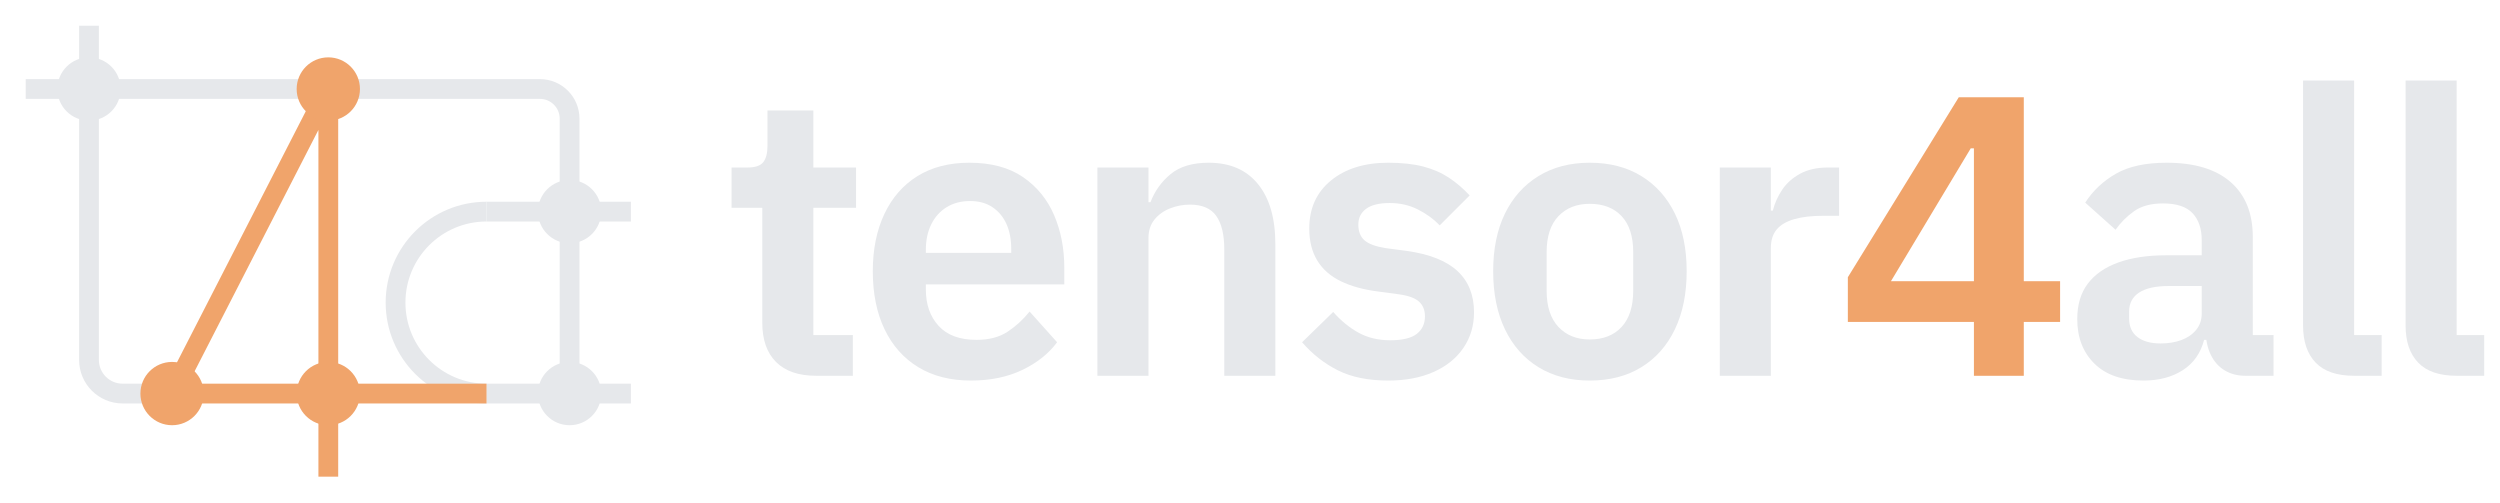
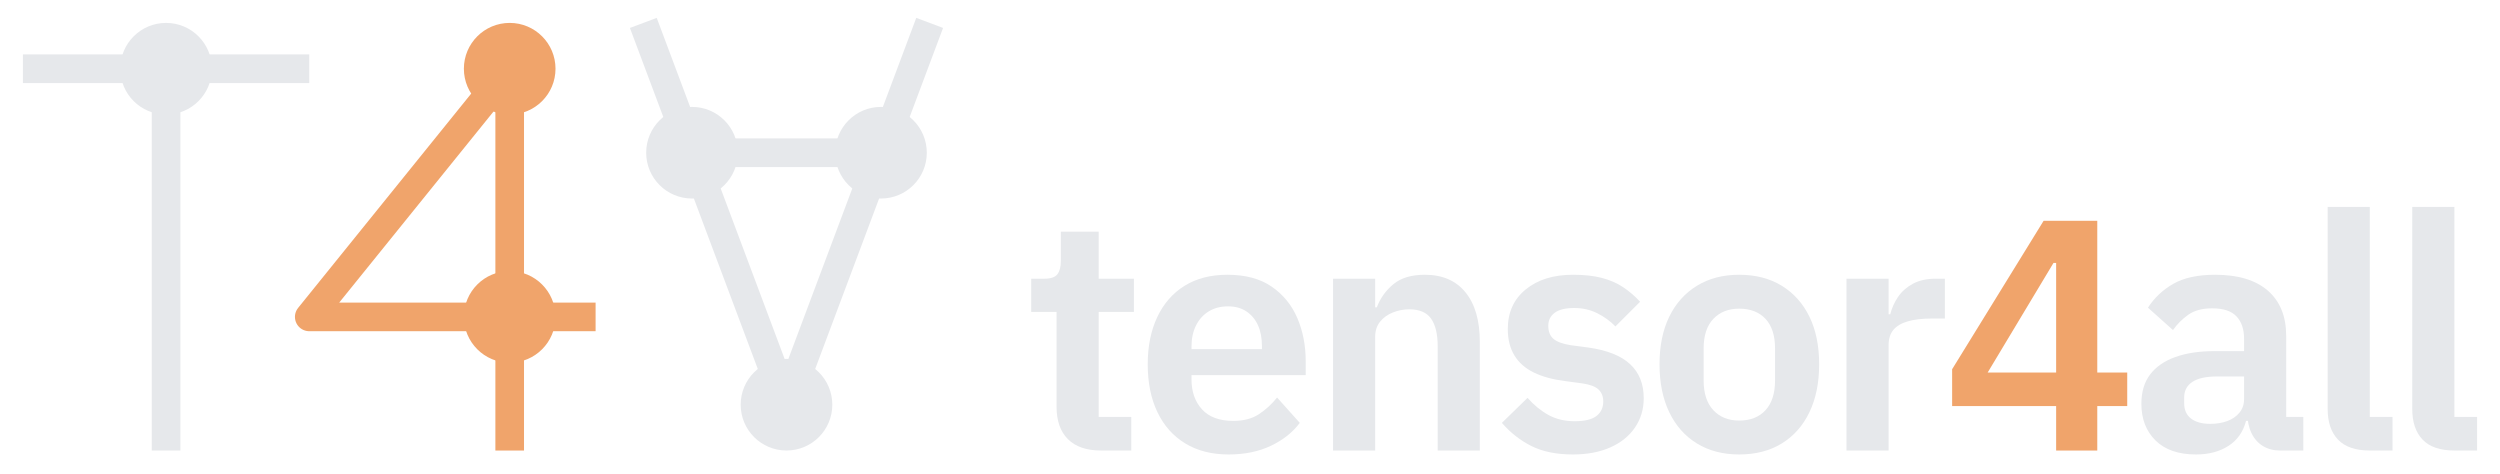
- <svg xmlns="http://www.w3.org/2000/svg" viewBox="23.00 11.00 1264.07 254.00" role="img" aria-labelledby="t">
-   <g fill="none" stroke-width="10.00" stroke-linejoin="round">
+ <svg xmlns="http://www.w3.org/2000/svg" viewBox="-12.00 4.00 1309.61 248.00" role="img" aria-labelledby="t">
+   <g fill="none" stroke-width="15.00" stroke-linecap="butt" stroke-linejoin="round">
    <g stroke="#e6e8eb">
-       <path d="M68 24V193A17 17 0 0 0 85 210H110" />
-       <path d="M36 56H296A15 15 0 0 1 311 71V210" />
-       <path d="M269 118H342M269 210H342" />
-       <path d="M269 118A46 46 0 0 0 269 210" />
+       <path d="M0.0 40.0H150.0M75.0 40.0V240.0" />
+       <path d="M325.0 16.0L400.0 216.0L475.0 16.0M350.50 84.00H449.50" />
    </g>
    <g stroke="#f0a46b">
-       <path d="M110 210L189 56V252M110 210H269" />
+       <path d="M255.0 40.0L150.0 170.0H300.0M255.0 40.0V240.0" />
    </g>
  </g>
  <g fill="#e6e8eb">
-     <circle cx="68" cy="56" r="16.00" />
-     <circle cx="311" cy="118" r="16.00" />
-     <circle cx="311" cy="210" r="16.00" />
+     <circle cx="75.00" cy="40.00" r="24.00" />
+     <circle cx="350.50" cy="84.00" r="24.00" />
+     <circle cx="449.50" cy="84.00" r="24.00" />
+     <circle cx="400.00" cy="216.00" r="24.00" />
  </g>
  <g fill="#f0a46b">
-     <circle cx="189" cy="56" r="16.00" />
-     <circle cx="110" cy="210" r="16.00" />
-     <circle cx="189" cy="210" r="16.00" />
+     <circle cx="255.00" cy="40.00" r="24.00" />
+     <circle cx="255.00" cy="170.00" r="24.00" />
  </g>
-   <path fill="#e6e8eb" d="M454.224 201.0H435.666Q422.352 201.0 415.392 194.041Q408.433 187.081 408.433 174.171V116.074H392.9V95.7H400.969Q406.819 95.7 408.937 92.977Q411.055 90.253 411.055 84.807V66.853H434.253V95.7H455.838V116.074H434.253V180.424H454.224Z" />
-   <path fill="#e6e8eb" d="M513.934 203.421Q498.402 203.421 487.307 196.663Q476.212 189.905 470.261 177.499Q464.31 165.093 464.31 148.148Q464.31 131.607 470.16 119.201Q476.01 106.795 486.903 100.037Q497.797 93.279 513.128 93.279Q529.669 93.279 540.259 100.541Q550.85 107.803 555.994 119.806Q561.138 131.809 561.138 146.333V154.805H491.14V157.428Q491.14 168.724 497.595 175.784Q504.05 182.845 516.759 182.845Q526.24 182.845 532.493 178.709Q538.747 174.574 543.588 168.522L557.507 184.055Q551.052 192.729 539.856 198.075Q528.66 203.421 513.934 203.421ZM513.531 112.645Q506.672 112.645 501.629 115.772Q496.586 118.898 493.863 124.446Q491.14 129.993 491.14 137.255V138.869H534.309V137.053Q534.309 129.59 531.888 124.244Q529.467 118.898 524.828 115.772Q520.188 112.645 513.531 112.645Z" />
-   <path fill="#e6e8eb" d="M603.702 201.0H577.881V95.7H603.702V113.25H604.71Q607.938 104.778 614.897 99.028Q621.857 93.279 634.162 93.279Q650.3 93.279 659.075 104.072Q667.85 114.864 667.85 134.431V201.0H642.029V137.053Q642.029 125.959 637.995 120.209Q633.96 114.46 624.681 114.46Q619.436 114.46 614.595 116.377Q609.753 118.293 606.728 122.025Q603.702 125.757 603.702 131.405Z" />
-   <path fill="#e6e8eb" d="M724.938 203.421Q709.809 203.421 699.521 198.277Q689.233 193.133 681.366 184.055L697.1 168.724Q702.95 175.381 709.909 179.214Q716.869 183.047 725.947 183.047Q735.226 183.047 739.361 179.819Q743.497 176.591 743.497 170.943Q743.497 166.303 740.572 163.58Q737.647 160.857 730.586 159.848L720.097 158.436Q708.8 157.024 700.933 153.191Q693.066 149.359 689.031 142.702Q684.997 136.045 684.997 126.564Q684.997 111.233 695.991 102.256Q706.984 93.279 724.938 93.279Q735.226 93.279 742.589 95.196Q749.952 97.112 755.6 100.844Q761.248 104.576 766.09 109.821L750.96 124.95Q746.321 120.109 739.866 116.881Q733.41 113.653 725.745 113.653Q717.676 113.653 713.742 116.578Q709.809 119.503 709.809 124.547Q709.809 129.791 712.935 132.515Q716.062 135.238 723.526 136.448L734.217 137.86Q751.566 140.281 759.937 148.047Q768.309 155.814 768.309 168.926Q768.309 179.012 762.963 186.879Q757.617 194.747 747.834 199.084Q738.05 203.421 724.938 203.421Z" />
-   <path fill="#e6e8eb" d="M826.809 203.421Q811.881 203.421 800.887 196.663Q789.893 189.905 783.942 177.499Q777.991 165.093 777.991 148.148Q777.991 131.203 783.942 118.999Q789.893 106.795 800.887 100.037Q811.881 93.279 826.809 93.279Q841.938 93.279 852.932 100.037Q863.926 106.795 869.877 118.999Q875.828 131.203 875.828 148.148Q875.828 165.093 869.877 177.499Q863.926 189.905 852.932 196.663Q841.938 203.421 826.809 203.421ZM826.809 182.643Q837.097 182.643 842.947 176.289Q848.797 169.934 848.797 158.033V138.466Q848.797 126.564 842.947 120.31Q837.097 114.057 826.809 114.057Q816.924 114.057 810.973 120.31Q805.022 126.564 805.022 138.466V158.033Q805.022 169.934 810.973 176.289Q816.924 182.643 826.809 182.643Z" />
-   <path fill="#e6e8eb" d="M918.391 201.0H892.571V95.7H918.391V117.486H919.4Q920.812 111.838 924.141 106.896Q927.469 101.953 933.218 98.827Q938.967 95.7 947.238 95.7H952.886V120.109H944.817Q936.143 120.109 930.192 121.823Q924.241 123.538 921.316 127.068Q918.391 130.598 918.391 136.448Z" />
-   <path fill="#f0a46b" d="M1046.284 201.0H1021.069V173.767H957.324V151.174L1013.403 60.197H1046.284V153.191H1064.641V173.767H1046.284ZM1019.455 86.017 979.11 153.191H1021.069V86.017Z" />
-   <path fill="#e6e8eb" d="M1172.564 201.0H1158.241Q1152.391 201.0 1147.853 198.277Q1143.314 195.553 1140.792 190.309Q1138.271 185.064 1138.271 178.003V175.784L1144.726 182.845H1137.464Q1134.841 192.931 1126.672 198.176Q1118.502 203.421 1106.802 203.421Q1090.664 203.421 1081.99 194.847Q1073.316 186.274 1073.316 172.355Q1073.316 161.462 1078.661 154.402Q1084.007 147.341 1094.093 143.71Q1104.179 140.079 1118.3 140.079H1136.253V132.414Q1136.253 123.74 1131.614 118.797Q1126.974 113.855 1116.686 113.855Q1107.609 113.855 1102.061 117.789Q1096.514 121.722 1092.681 127.169L1077.35 113.452Q1083.2 104.374 1092.883 98.827Q1102.566 93.279 1118.502 93.279Q1139.683 93.279 1150.878 103.063Q1162.074 112.847 1162.074 130.8V180.424H1172.564ZM1136.253 155.612H1119.712Q1109.626 155.612 1104.583 158.941Q1099.54 162.269 1099.54 168.522V171.952Q1099.54 178.205 1103.776 181.433Q1108.012 184.66 1115.476 184.66Q1121.326 184.66 1125.966 182.946Q1130.605 181.231 1133.429 177.802Q1136.253 174.372 1136.253 169.531Z" />
-   <path fill="#e6e8eb" d="M1227.231 201.0H1213.312Q1200.2 201.0 1193.846 194.343Q1187.491 187.686 1187.491 175.583V51.724H1213.312V180.424H1227.231Z" />
-   <path fill="#e6e8eb" d="M1279.074 201.0H1265.155Q1252.043 201.0 1245.689 194.343Q1239.334 187.686 1239.334 175.583V51.724H1265.155V180.424H1279.074Z" />
+   <path fill="#e6e8eb" d="M580.61 240.0H564.748Q553.368 240.0 547.42 234.052Q541.472 228.103 541.472 217.069V167.414H528.196V150.0H535.093Q540.093 150.0 541.903 147.672Q543.713 145.345 543.713 140.69V125.345H563.541V150.0H581.989V167.414H563.541V222.414H580.61Z" />
+   <path fill="#e6e8eb" d="M631.644 242.069Q618.368 242.069 608.886 236.293Q599.403 230.517 594.317 219.914Q589.23 209.31 589.23 194.828Q589.23 180.69 594.23 170.086Q599.23 159.483 608.541 153.707Q617.851 147.931 630.955 147.931Q645.093 147.931 654.144 154.138Q663.196 160.345 667.593 170.603Q671.989 180.862 671.989 193.276V200.517H612.162V202.759Q612.162 212.414 617.679 218.448Q623.196 224.483 634.058 224.483Q642.162 224.483 647.506 220.948Q652.851 217.414 656.989 212.241L668.886 225.517Q663.368 232.931 653.799 237.5Q644.23 242.069 631.644 242.069ZM631.299 164.483Q625.437 164.483 621.127 167.155Q616.817 169.828 614.489 174.569Q612.162 179.31 612.162 185.517V186.897H649.058V185.345Q649.058 178.966 646.989 174.397Q644.92 169.828 640.955 167.155Q636.989 164.483 631.299 164.483Z" />
+   <path fill="#e6e8eb" d="M708.368 240.0H686.299V150.0H708.368V165.0H709.23Q711.989 157.759 717.937 152.845Q723.886 147.931 734.403 147.931Q748.196 147.931 755.696 157.155Q763.196 166.379 763.196 183.103V240.0H741.127V185.345Q741.127 175.862 737.679 170.948Q734.23 166.034 726.299 166.034Q721.817 166.034 717.679 167.672Q713.541 169.31 710.955 172.5Q708.368 175.69 708.368 180.517Z" />
+   <path fill="#e6e8eb" d="M811.989 242.069Q799.058 242.069 790.265 237.672Q781.472 233.276 774.748 225.517L788.196 212.414Q793.196 218.103 799.144 221.379Q805.093 224.655 812.851 224.655Q820.782 224.655 824.317 221.897Q827.851 219.138 827.851 214.31Q827.851 210.345 825.351 208.017Q822.851 205.69 816.817 204.828L807.851 203.621Q798.196 202.414 791.472 199.138Q784.748 195.862 781.299 190.172Q777.851 184.483 777.851 176.379Q777.851 163.276 787.248 155.603Q796.644 147.931 811.989 147.931Q820.782 147.931 827.075 149.569Q833.368 151.207 838.196 154.397Q843.024 157.586 847.162 162.069L834.23 175.0Q830.265 170.862 824.748 168.103Q819.23 165.345 812.679 165.345Q805.782 165.345 802.42 167.845Q799.058 170.345 799.058 174.655Q799.058 179.138 801.73 181.466Q804.403 183.793 810.782 184.828L819.92 186.034Q834.748 188.103 841.903 194.741Q849.058 201.379 849.058 212.586Q849.058 221.207 844.489 227.931Q839.92 234.655 831.558 238.362Q823.196 242.069 811.989 242.069Z" />
+   <path fill="#e6e8eb" d="M899.058 242.069Q886.299 242.069 876.903 236.293Q867.506 230.517 862.42 219.914Q857.334 209.31 857.334 194.828Q857.334 180.345 862.42 169.914Q867.506 159.483 876.903 153.707Q886.299 147.931 899.058 147.931Q911.989 147.931 921.386 153.707Q930.782 159.483 935.868 169.914Q940.955 180.345 940.955 194.828Q940.955 209.31 935.868 219.914Q930.782 230.517 921.386 236.293Q911.989 242.069 899.058 242.069ZM899.058 224.31Q907.851 224.31 912.851 218.879Q917.851 213.448 917.851 203.276V186.552Q917.851 176.379 912.851 171.034Q907.851 165.69 899.058 165.69Q890.61 165.69 885.524 171.034Q880.437 176.379 880.437 186.552V203.276Q880.437 213.448 885.524 218.879Q890.61 224.31 899.058 224.31Z" />
+   <path fill="#e6e8eb" d="M977.334 240.0H955.265V150.0H977.334V168.621H978.196Q979.403 163.793 982.248 159.569Q985.093 155.345 990.006 152.672Q994.92 150.0 1001.989 150.0H1006.817V170.862H999.92Q992.506 170.862 987.42 172.328Q982.334 173.793 979.834 176.81Q977.334 179.828 977.334 184.828Z" />
+   <path fill="#f0a46b" d="M1086.644 240.0H1065.093V216.724H1010.61V197.414L1058.541 119.655H1086.644V199.138H1102.334V216.724H1086.644ZM1063.713 141.724 1029.23 199.138H1065.093V141.724Z" />
+   <path fill="#e6e8eb" d="M1194.575 240.0H1182.334Q1177.334 240.0 1173.455 237.672Q1169.575 235.345 1167.42 230.862Q1165.265 226.379 1165.265 220.345V218.448L1170.782 224.483H1164.575Q1162.334 233.103 1155.351 237.586Q1148.368 242.069 1138.368 242.069Q1124.575 242.069 1117.162 234.741Q1109.748 227.414 1109.748 215.517Q1109.748 206.207 1114.317 200.172Q1118.886 194.138 1127.506 191.034Q1136.127 187.931 1148.196 187.931H1163.541V181.379Q1163.541 173.966 1159.575 169.741Q1155.61 165.517 1146.817 165.517Q1139.058 165.517 1134.317 168.879Q1129.575 172.241 1126.299 176.897L1113.196 165.172Q1118.196 157.414 1126.472 152.672Q1134.748 147.931 1148.368 147.931Q1166.472 147.931 1176.041 156.293Q1185.61 164.655 1185.61 180.0V222.414H1194.575ZM1163.541 201.207H1149.403Q1140.782 201.207 1136.472 204.052Q1132.162 206.897 1132.162 212.241V215.172Q1132.162 220.517 1135.782 223.276Q1139.403 226.034 1145.782 226.034Q1150.782 226.034 1154.748 224.569Q1158.713 223.103 1161.127 220.172Q1163.541 217.241 1163.541 213.103Z" />
+   <path fill="#e6e8eb" d="M1241.299 240.0H1229.403Q1218.196 240.0 1212.765 234.31Q1207.334 228.621 1207.334 218.276V112.414H1229.403V222.414H1241.299Z" />
+   <path fill="#e6e8eb" d="M1285.61 240.0H1273.713Q1262.506 240.0 1257.075 234.31Q1251.644 228.621 1251.644 218.276V112.414H1273.713V222.414H1285.61Z" />
</svg>
